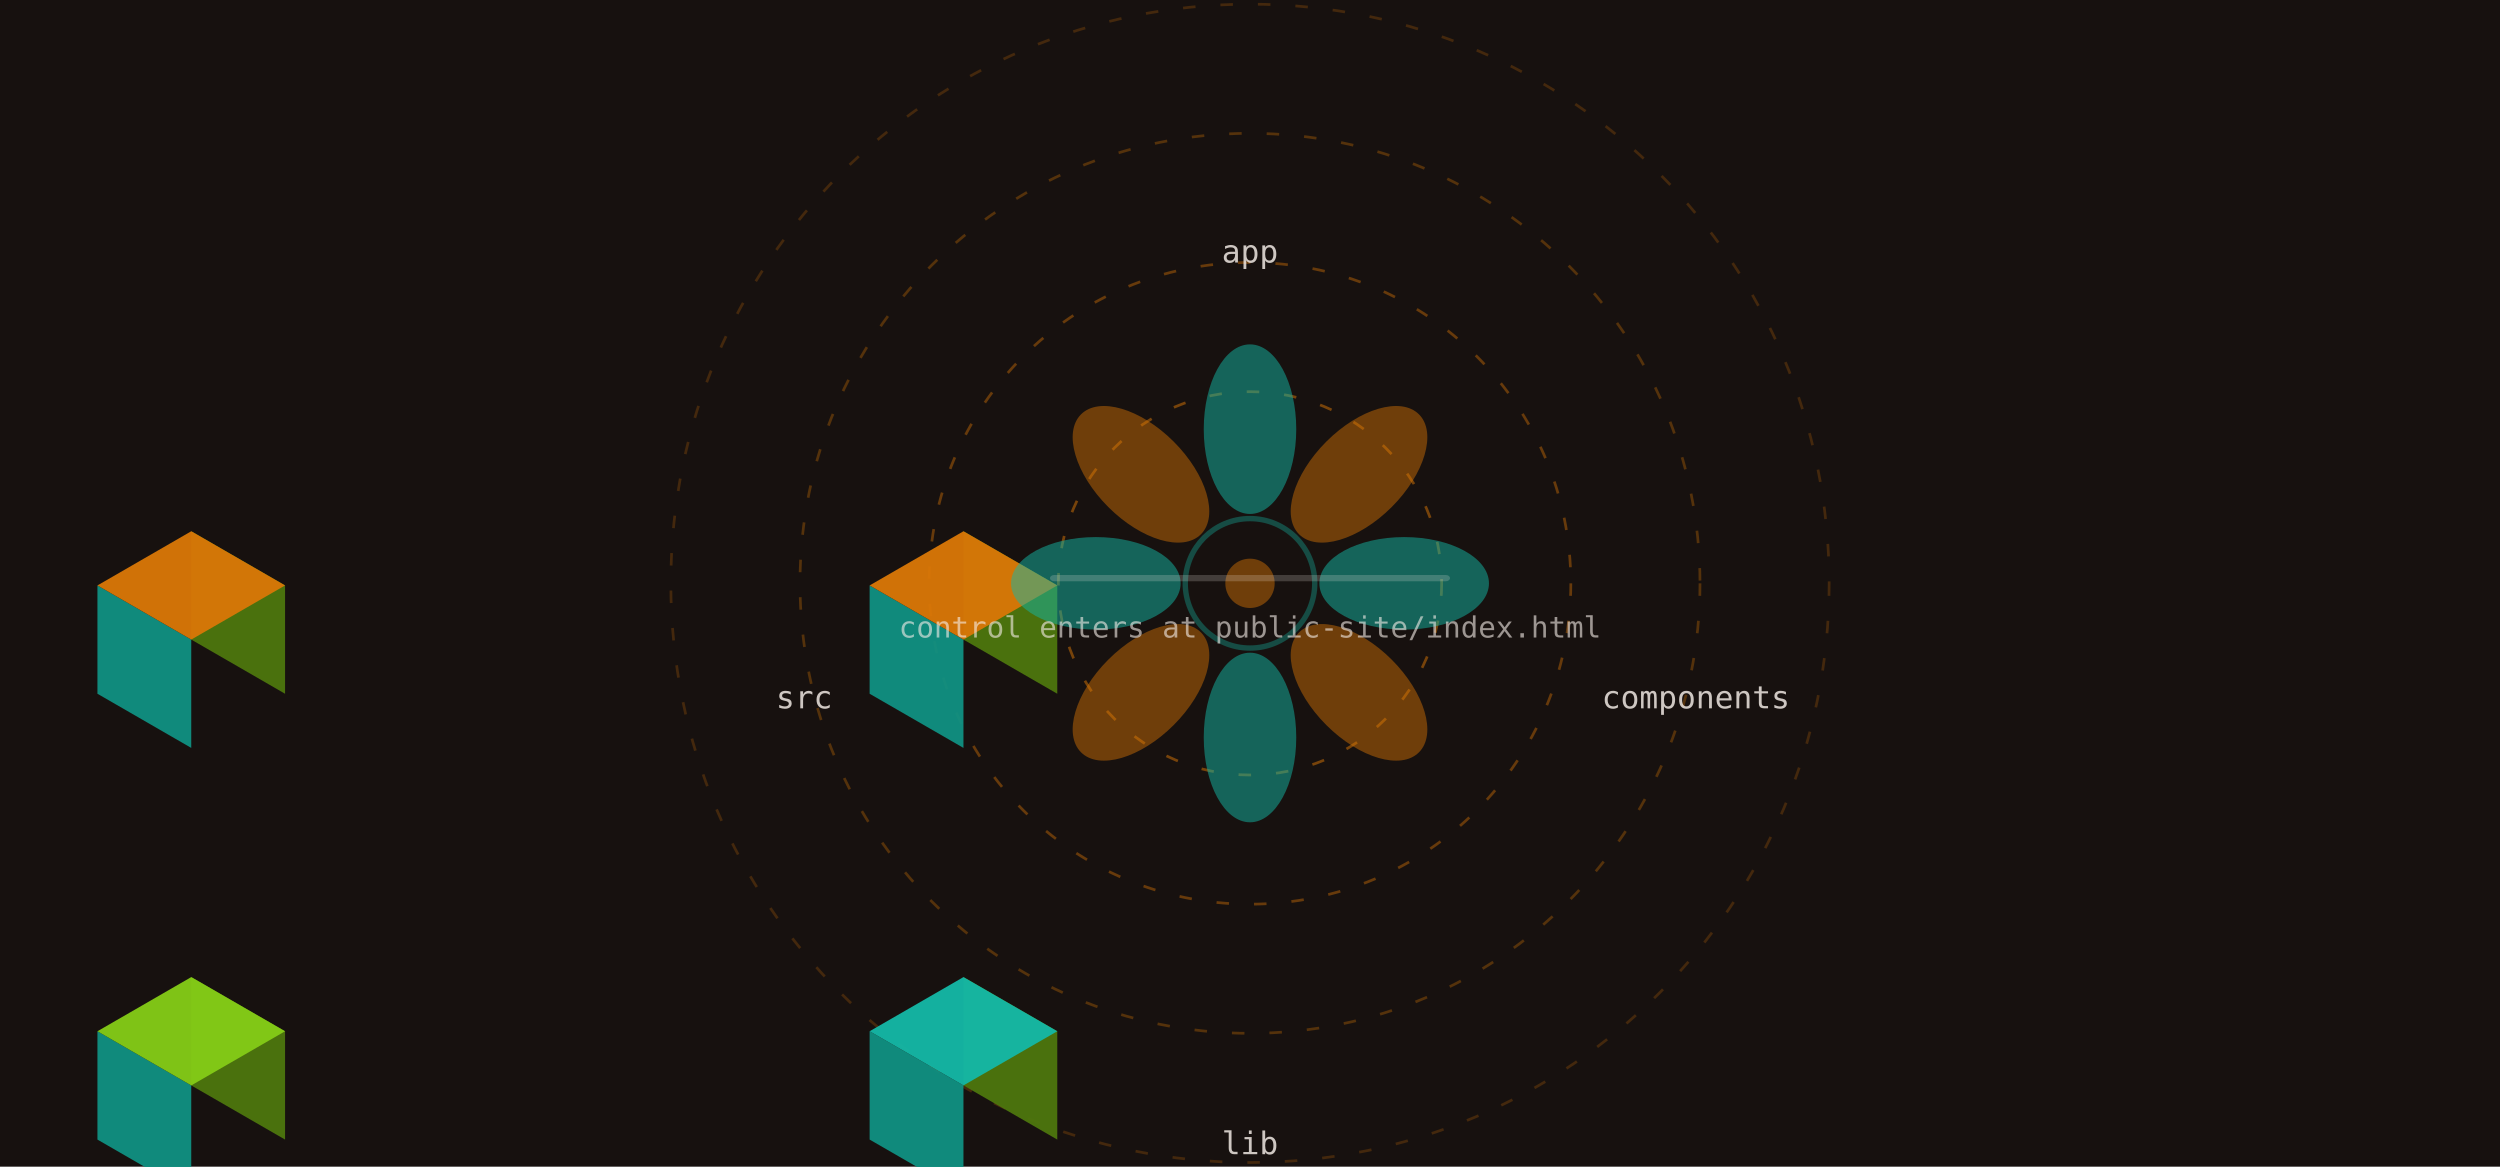
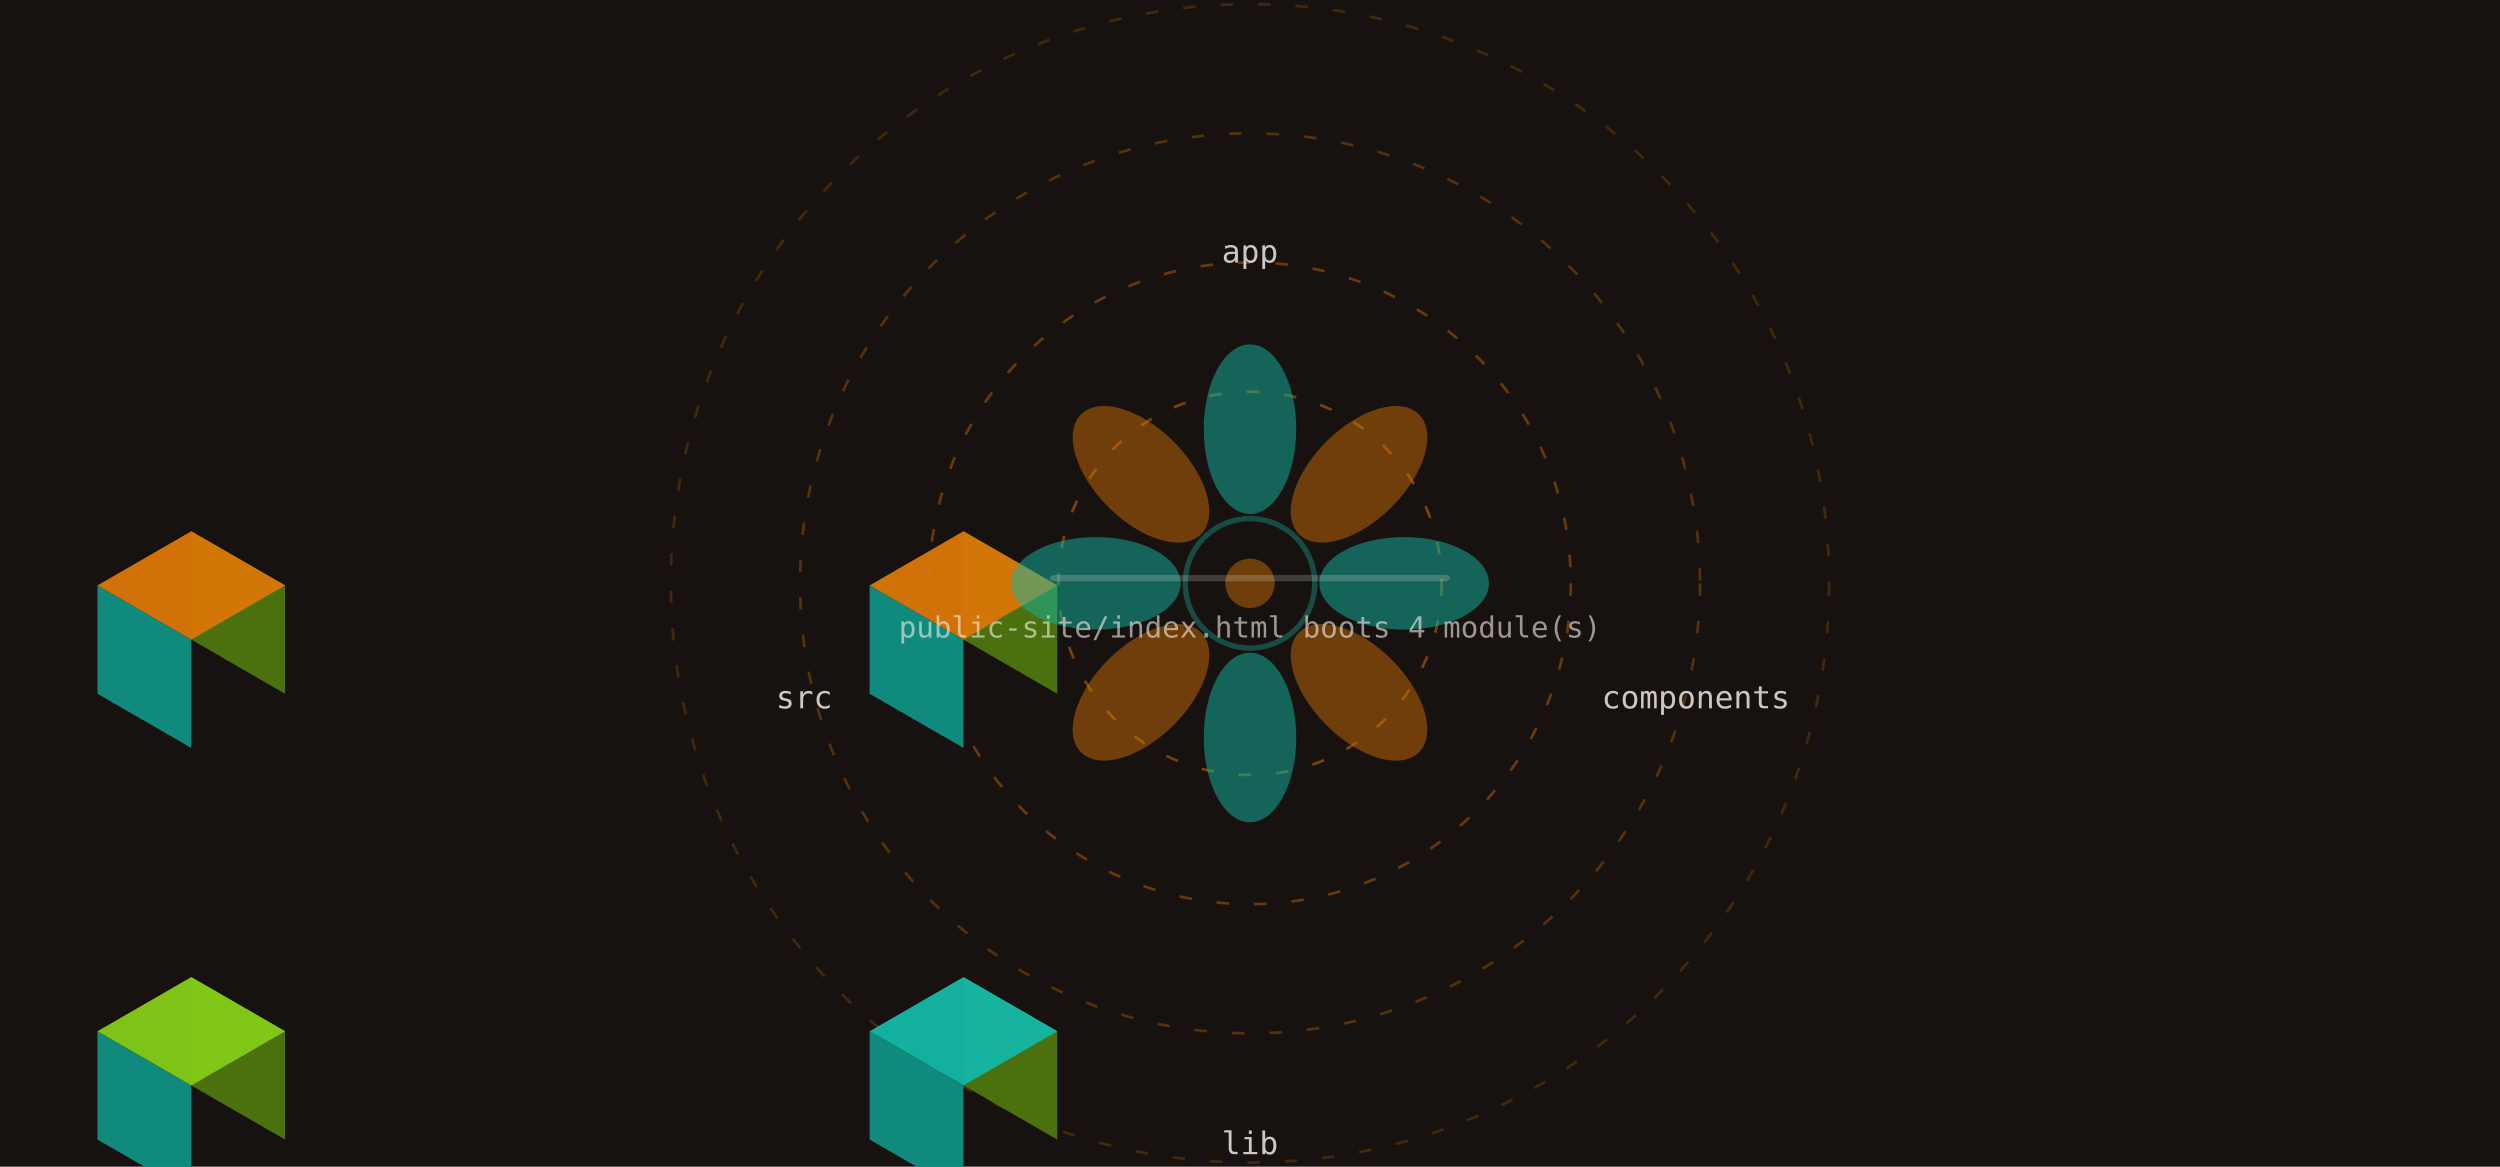
<svg xmlns="http://www.w3.org/2000/svg" viewBox="0 0 1200 560" width="1200" height="560" role="img" aria-label="blitzproof workflow">
  <rect width="1200" height="560" fill="#17110f" />
  <defs>
    <linearGradient id="gk" x1="0" y1="0" x2="1" y2="1">
      <stop offset="0%" stop-color="#d97706" />
      <stop offset="100%" stop-color="#14b8a6" />
    </linearGradient>
  </defs>
  <circle cx="600.00" cy="280.00" r="92.00" fill="none" stroke="rgba(217,119,6,0.500)" stroke-width="1.30" opacity="1.00" stroke-dasharray="6 12" />
  <circle cx="600.00" cy="280.00" r="154.00" fill="none" stroke="rgba(217,119,6,0.410)" stroke-width="1.30" opacity="1.00" stroke-dasharray="6 12" />
  <circle cx="600.00" cy="280.00" r="216.00" fill="none" stroke="rgba(217,119,6,0.320)" stroke-width="1.30" opacity="1.00" stroke-dasharray="6 12" />
  <circle cx="600.00" cy="280.00" r="278.00" fill="none" stroke="rgba(217,119,6,0.230)" stroke-width="1.30" opacity="1.00" stroke-dasharray="6 12" />
  <polygon points="462.46,307.00 507.49,333.00 507.49,281.00 462.46,255.00" fill="#4d760d" opacity="0.95" />
  <polygon points="417.42,333.00 462.46,359.00 462.46,307.00 417.42,281.00" fill="#109081" opacity="0.95" />
  <polygon points="462.46,255.00 507.49,281.00 462.46,307.00 417.42,281.00" fill="#d97706" opacity="0.95" />
  <text x="600" y="126" font-family="ui-monospace,Menlo,monospace" font-size="15" fill="rgba(246,239,233,0.820)" text-anchor="middle">app</text>
  <polygon points="462.46,521.00 507.49,547.00 507.49,495.00 462.46,469.00" fill="#4d760d" opacity="0.95" />
  <polygon points="417.42,547.00 462.46,573.00 462.46,521.00 417.42,495.00" fill="#109081" opacity="0.95" />
  <polygon points="462.46,469.00 507.49,495.00 462.46,521.00 417.42,495.00" fill="#14b8a6" opacity="0.95" />
  <text x="814" y="340" font-family="ui-monospace,Menlo,monospace" font-size="15" fill="rgba(246,239,233,0.820)" text-anchor="middle">components</text>
  <polygon points="91.80,521.00 136.83,547.00 136.83,495.00 91.80,469.00" fill="#4d760d" opacity="0.95" />
  <polygon points="46.77,547.00 91.80,573.00 91.80,521.00 46.77,495.00" fill="#109081" opacity="0.95" />
  <polygon points="91.80,469.00 136.83,495.00 91.80,521.00 46.77,495.00" fill="#84cc16" opacity="0.95" />
  <text x="600" y="554" font-family="ui-monospace,Menlo,monospace" font-size="15" fill="rgba(246,239,233,0.820)" text-anchor="middle">lib</text>
  <polygon points="91.80,307.00 136.83,333.00 136.83,281.00 91.80,255.00" fill="#4d760d" opacity="0.95" />
  <polygon points="46.77,333.00 91.80,359.00 91.80,307.00 46.77,281.00" fill="#109081" opacity="0.95" />
  <polygon points="91.80,255.00 136.83,281.00 91.80,307.00 46.77,281.00" fill="#d97706" opacity="0.95" />
  <text x="386" y="340" font-family="ui-monospace,Menlo,monospace" font-size="15" fill="rgba(246,239,233,0.820)" text-anchor="middle">src</text>
  <ellipse cx="600.00" cy="206.00" rx="22.20" ry="40.70" fill="rgba(20,184,166,0.500)" opacity="1.00" transform="rotate(0.0 600.00 206.00)" />
  <ellipse cx="652.33" cy="227.67" rx="22.20" ry="40.70" fill="rgba(217,119,6,0.450)" opacity="1.00" transform="rotate(45.0 652.33 227.67)" />
  <ellipse cx="674.00" cy="280.00" rx="22.20" ry="40.70" fill="rgba(20,184,166,0.500)" opacity="1.00" transform="rotate(90.0 674.00 280.00)" />
  <ellipse cx="652.33" cy="332.33" rx="22.20" ry="40.70" fill="rgba(217,119,6,0.450)" opacity="1.00" transform="rotate(135.0 652.33 332.33)" />
  <ellipse cx="600.00" cy="354.00" rx="22.20" ry="40.70" fill="rgba(20,184,166,0.500)" opacity="1.00" transform="rotate(180.0 600.00 354.00)" />
  <ellipse cx="547.67" cy="332.33" rx="22.20" ry="40.70" fill="rgba(217,119,6,0.450)" opacity="1.00" transform="rotate(225.0 547.67 332.33)" />
  <ellipse cx="526.00" cy="280.00" rx="22.20" ry="40.70" fill="rgba(20,184,166,0.500)" opacity="1.00" transform="rotate(270.0 526.00 280.00)" />
  <ellipse cx="547.67" cy="227.67" rx="22.20" ry="40.70" fill="rgba(217,119,6,0.450)" opacity="1.00" transform="rotate(315.0 547.67 227.67)" />
  <circle cx="600.00" cy="280.00" r="31.08" fill="none" stroke="rgba(20,184,166,0.500)" stroke-width="2.59" opacity="0.70" />
  <circle cx="600.00" cy="280.00" r="11.84" fill="rgba(217,119,6,0.450)" opacity="1.00" />
  <rect x="504.00" y="276.00" width="192.00" height="3.00" rx="2.00" fill="rgba(246,239,233,0.200)" opacity="1.00" />
-   <text x="600" y="306" font-family="ui-monospace,Menlo,monospace" font-size="14" fill="rgba(246,239,233,0.600)" text-anchor="middle">control enters at public-site/index.html</text>
+   <text x="600" y="306" font-family="ui-monospace,Menlo,monospace" font-size="14" fill="rgba(246,239,233,0.600)" text-anchor="middle">public-site/index.html boots 4 module(s)</text>
</svg>
